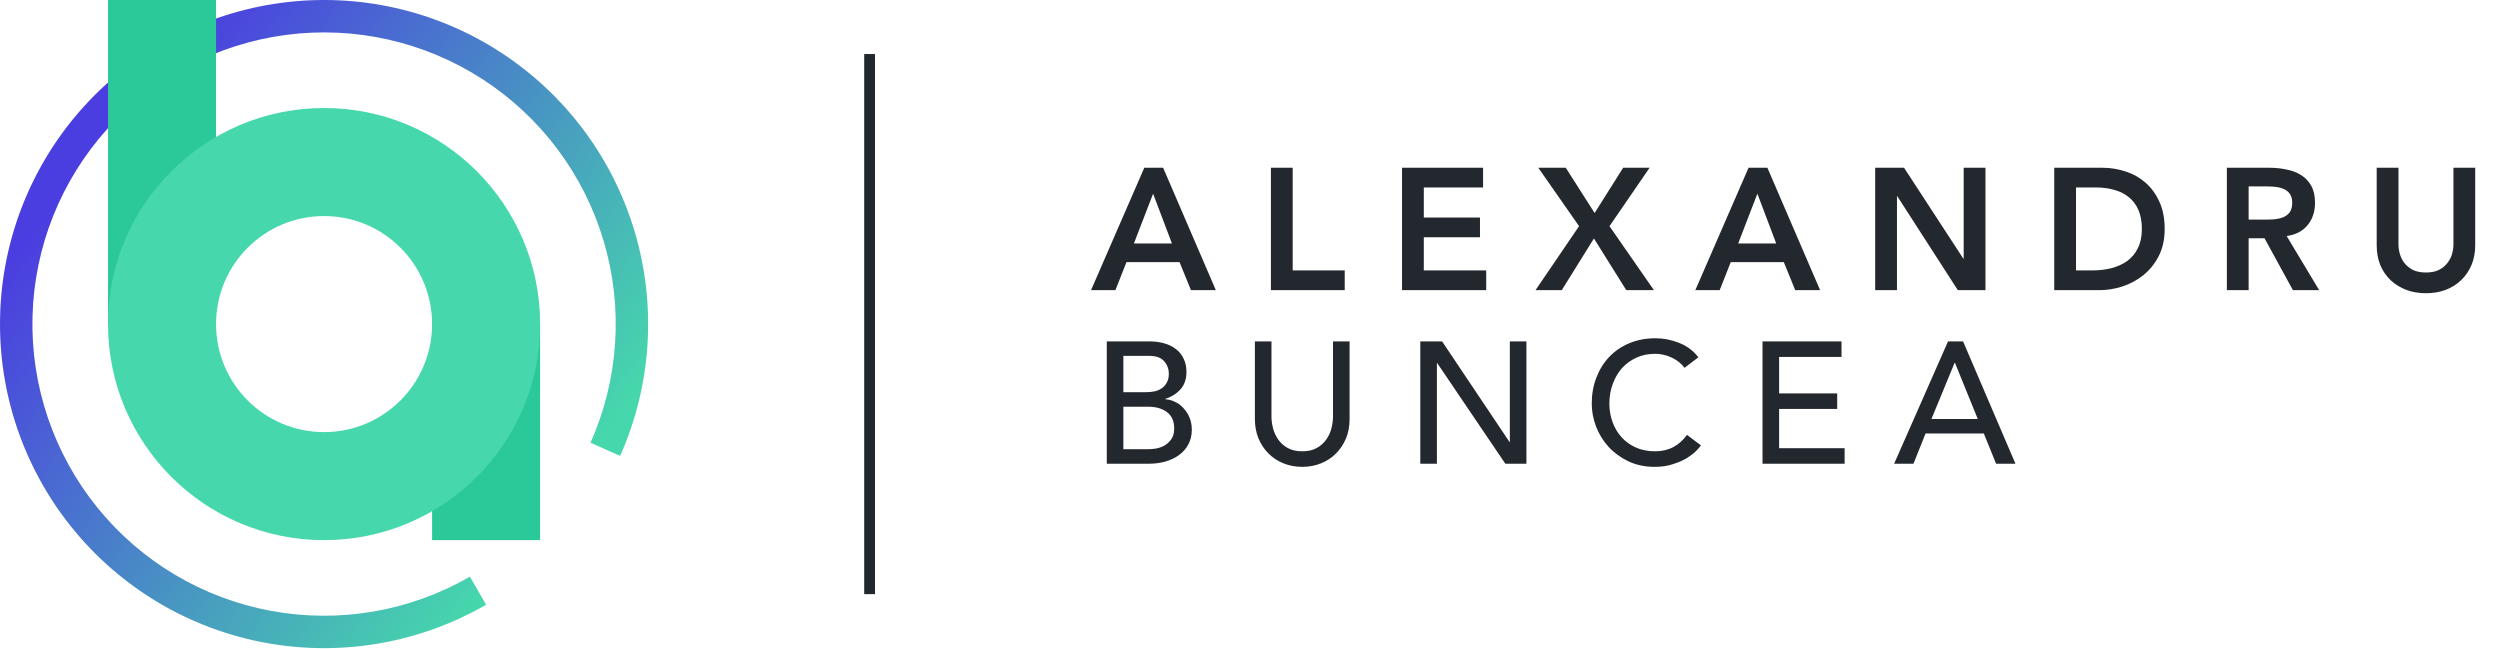
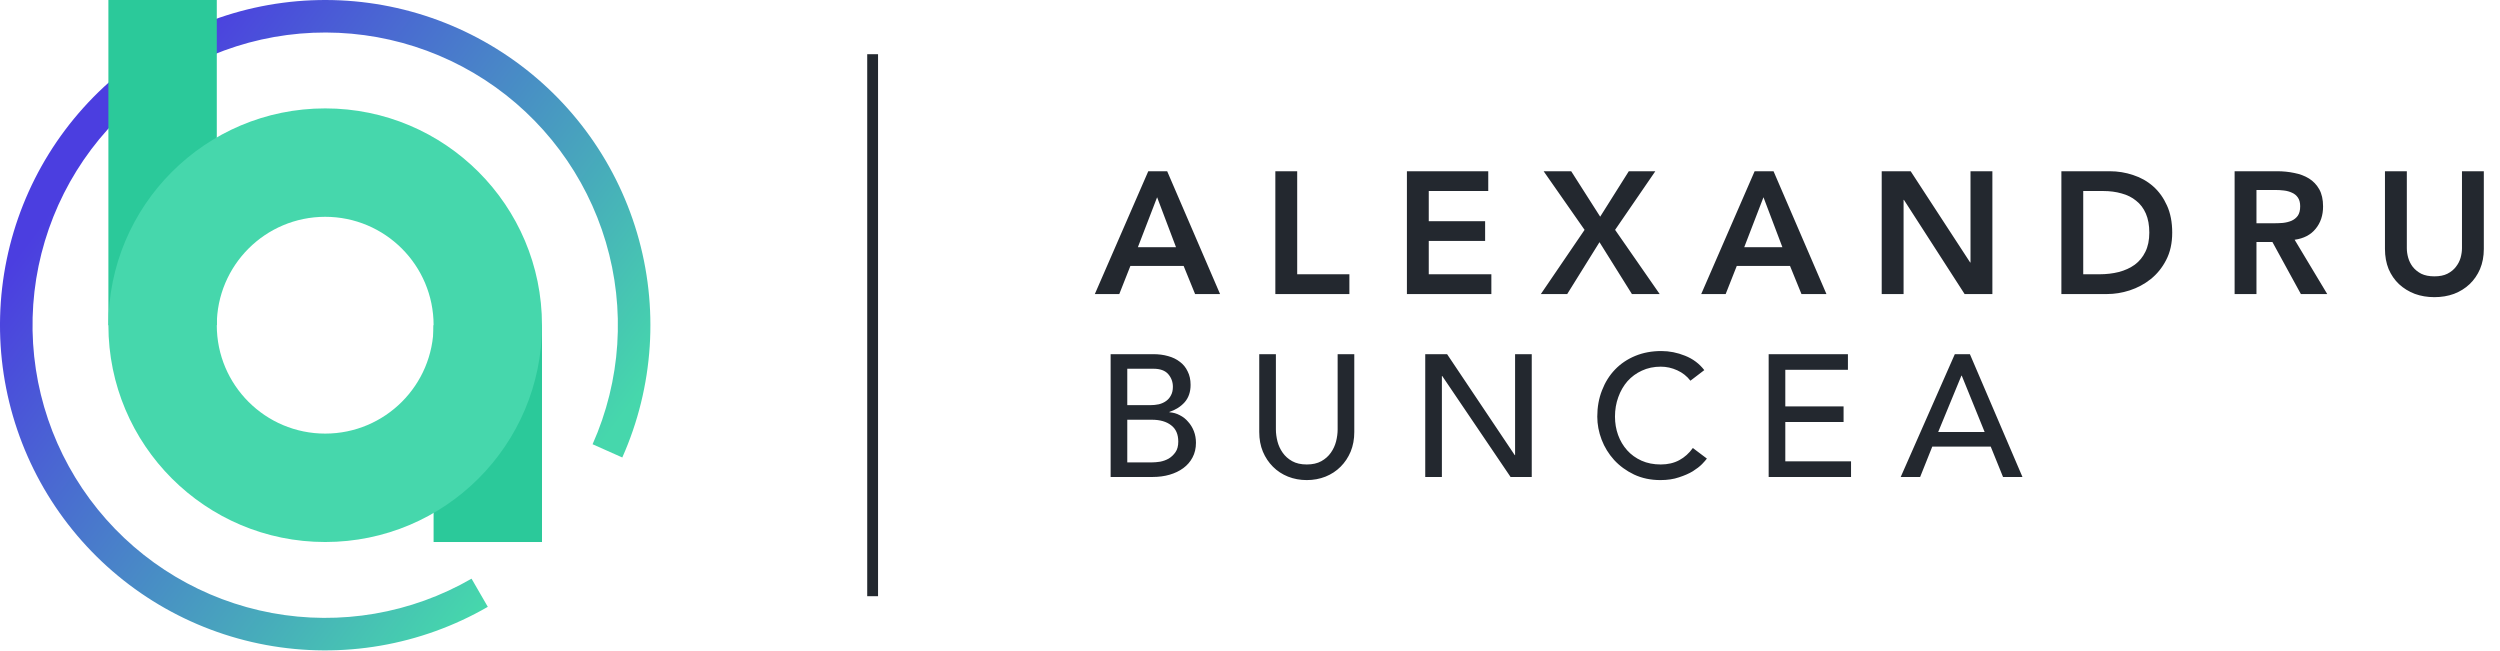
- <svg xmlns="http://www.w3.org/2000/svg" width="216" height="56" viewBox="0 0 216 56" fill="none">
-   <path d="M74.667 4.667H75.6V51.333H74.667V4.667Z" fill="#23282F" />
-   <path d="M98.866 14.494H100.494L105.048 25.067H102.898L101.912 22.648H97.328L96.372 25.067H94.267L98.866 14.494ZM101.255 21.035L99.628 16.734L97.97 21.035H101.255ZM109.807 14.494H111.689V23.364H116.184V25.067H109.807V14.494ZM121.135 14.494H128.139V16.196H123.017V18.795H127.87V20.497H123.017V23.364H128.408V25.067H121.135V14.494ZM136.432 19.541L132.908 14.494H135.282L137.776 18.406L140.24 14.494H142.525L139.06 19.541L142.898 25.067H140.509L137.716 20.602L134.938 25.067H132.669L136.432 19.541ZM151.075 14.494H152.703L157.257 25.067H155.107L154.121 22.648H149.537L148.581 25.067H146.476L151.075 14.494ZM153.464 21.035L151.837 16.734L150.179 21.035H153.464ZM162.016 14.494H164.51L169.632 22.349H169.662V14.494H171.544V25.067H169.154L163.928 16.958H163.898V25.067H162.016V14.494ZM177.486 14.494H181.652C182.349 14.494 183.021 14.603 183.668 14.822C184.315 15.031 184.888 15.355 185.385 15.793C185.883 16.231 186.281 16.784 186.58 17.451C186.879 18.108 187.028 18.884 187.028 19.78C187.028 20.686 186.854 21.473 186.505 22.14C186.167 22.797 185.724 23.344 185.176 23.782C184.639 24.21 184.037 24.534 183.369 24.753C182.712 24.962 182.065 25.067 181.428 25.067H177.486V14.494ZM180.771 23.364C181.358 23.364 181.911 23.299 182.429 23.17C182.956 23.031 183.414 22.822 183.803 22.543C184.191 22.254 184.494 21.886 184.713 21.438C184.942 20.98 185.057 20.427 185.057 19.78C185.057 19.143 184.957 18.596 184.758 18.138C184.559 17.68 184.28 17.311 183.922 17.032C183.574 16.744 183.155 16.535 182.668 16.405C182.19 16.266 181.662 16.196 181.085 16.196H179.367V23.364H180.771ZM192.401 14.494H196.075C196.582 14.494 197.07 14.544 197.538 14.643C198.016 14.733 198.439 14.892 198.807 15.121C199.176 15.35 199.469 15.659 199.688 16.047C199.907 16.435 200.017 16.928 200.017 17.525C200.017 18.292 199.803 18.934 199.375 19.452C198.957 19.969 198.354 20.283 197.568 20.392L200.375 25.067H198.106L195.656 20.587H194.283V25.067H192.401V14.494ZM195.746 18.974C196.015 18.974 196.284 18.964 196.552 18.944C196.821 18.914 197.065 18.854 197.284 18.765C197.513 18.665 197.697 18.521 197.837 18.332C197.976 18.133 198.046 17.859 198.046 17.51C198.046 17.202 197.981 16.953 197.852 16.764C197.722 16.575 197.553 16.435 197.344 16.346C197.135 16.246 196.901 16.181 196.642 16.151C196.393 16.122 196.149 16.107 195.91 16.107H194.283V18.974H195.746ZM213.858 21.184C213.858 21.821 213.749 22.399 213.53 22.916C213.311 23.424 213.012 23.857 212.634 24.215C212.256 24.574 211.808 24.853 211.29 25.052C210.772 25.241 210.21 25.335 209.602 25.335C208.995 25.335 208.433 25.241 207.915 25.052C207.397 24.853 206.944 24.574 206.556 24.215C206.178 23.857 205.879 23.424 205.66 22.916C205.451 22.399 205.346 21.821 205.346 21.184V14.494H207.228V21.124C207.228 21.383 207.268 21.657 207.348 21.946C207.427 22.224 207.557 22.483 207.736 22.722C207.925 22.961 208.169 23.16 208.468 23.32C208.776 23.469 209.154 23.544 209.602 23.544C210.05 23.544 210.424 23.469 210.722 23.32C211.031 23.16 211.275 22.961 211.454 22.722C211.643 22.483 211.778 22.224 211.857 21.946C211.937 21.657 211.977 21.383 211.977 21.124V14.494H213.858V21.184ZM95.626 29.494H99.299C99.757 29.494 100.18 29.549 100.568 29.658C100.967 29.768 101.305 29.932 101.584 30.151C101.873 30.36 102.097 30.634 102.256 30.972C102.425 31.301 102.51 31.689 102.51 32.137C102.51 32.744 102.341 33.242 102.002 33.63C101.664 34.009 101.226 34.288 100.688 34.467V34.496C101.007 34.516 101.305 34.601 101.584 34.75C101.863 34.89 102.102 35.079 102.301 35.318C102.51 35.547 102.674 35.816 102.794 36.124C102.913 36.433 102.973 36.766 102.973 37.125C102.973 37.603 102.873 38.026 102.674 38.394C102.485 38.752 102.221 39.056 101.883 39.305C101.544 39.554 101.151 39.743 100.703 39.873C100.255 40.002 99.772 40.067 99.254 40.067H95.626V29.494ZM97.059 33.884H99.015C99.284 33.884 99.538 33.859 99.777 33.81C100.016 33.75 100.225 33.655 100.404 33.526C100.583 33.396 100.723 33.232 100.822 33.033C100.932 32.834 100.987 32.59 100.987 32.301C100.987 31.883 100.852 31.52 100.583 31.211C100.315 30.903 99.891 30.748 99.314 30.748H97.059V33.884ZM97.059 38.812H99.165C99.384 38.812 99.623 38.792 99.882 38.752C100.15 38.703 100.399 38.613 100.628 38.484C100.857 38.344 101.051 38.16 101.211 37.931C101.37 37.702 101.45 37.399 101.45 37.02C101.45 36.393 101.245 35.925 100.837 35.617C100.429 35.298 99.877 35.139 99.18 35.139H97.059V38.812ZM109.855 29.494V35.975C109.855 36.303 109.9 36.647 109.99 37.005C110.079 37.354 110.229 37.677 110.438 37.976C110.647 38.275 110.92 38.519 111.259 38.708C111.597 38.897 112.016 38.992 112.513 38.992C113.011 38.992 113.429 38.897 113.768 38.708C114.106 38.519 114.38 38.275 114.589 37.976C114.798 37.677 114.948 37.354 115.037 37.005C115.127 36.647 115.172 36.303 115.172 35.975V29.494H116.605V36.199C116.605 36.816 116.501 37.379 116.292 37.886C116.082 38.384 115.794 38.817 115.425 39.186C115.057 39.554 114.624 39.838 114.126 40.037C113.628 40.236 113.091 40.336 112.513 40.336C111.936 40.336 111.398 40.236 110.901 40.037C110.403 39.838 109.97 39.554 109.601 39.186C109.233 38.817 108.944 38.384 108.735 37.886C108.526 37.379 108.422 36.816 108.422 36.199V29.494H109.855ZM122.714 29.494H124.596L130.42 38.185H130.45V29.494H131.883V40.067H130.062L124.178 31.375H124.148V40.067H122.714V29.494ZM145.546 31.779C145.247 31.39 144.869 31.092 144.411 30.883C143.953 30.674 143.48 30.569 142.992 30.569C142.395 30.569 141.852 30.683 141.365 30.913C140.887 31.131 140.474 31.435 140.125 31.823C139.787 32.212 139.523 32.67 139.334 33.197C139.144 33.715 139.05 34.273 139.05 34.87C139.05 35.427 139.14 35.955 139.319 36.453C139.498 36.951 139.757 37.389 140.095 37.767C140.434 38.145 140.847 38.444 141.335 38.663C141.823 38.882 142.375 38.992 142.992 38.992C143.6 38.992 144.132 38.867 144.59 38.618C145.048 38.369 145.436 38.021 145.755 37.573L146.965 38.484C146.885 38.593 146.746 38.752 146.546 38.962C146.347 39.161 146.084 39.365 145.755 39.574C145.426 39.773 145.028 39.947 144.56 40.096C144.102 40.256 143.57 40.336 142.962 40.336C142.126 40.336 141.37 40.176 140.693 39.858C140.026 39.539 139.453 39.121 138.975 38.603C138.507 38.086 138.149 37.503 137.9 36.856C137.651 36.199 137.527 35.537 137.527 34.87C137.527 34.053 137.661 33.302 137.93 32.615C138.199 31.918 138.572 31.321 139.05 30.823C139.538 30.315 140.12 29.922 140.797 29.643C141.474 29.364 142.221 29.225 143.037 29.225C143.734 29.225 144.416 29.359 145.083 29.628C145.76 29.897 146.312 30.31 146.741 30.868L145.546 31.779ZM152.282 29.494H159.107V30.838H153.716V33.989H158.734V35.333H153.716V38.723H159.376V40.067H152.282V29.494ZM168.311 29.494H169.61L174.135 40.067H172.462L171.402 37.453H166.369L165.324 40.067H163.652L168.311 29.494ZM170.879 36.199L168.908 31.346H168.878L166.877 36.199H170.879Z" fill="#23282F" />
-   <path d="M42 52.249C36.226 55.582 29.453 56.746 22.897 55.531C16.342 54.316 10.435 50.802 6.24 45.621C2.044 40.44 -0.165 33.932 0.01 27.267C0.184 20.602 2.731 14.219 7.192 9.264C11.653 4.31 17.735 1.11 24.345 0.24C30.955 -0.631 37.659 0.886 43.25 4.517C48.841 8.148 52.953 13.655 54.847 20.048C56.74 26.44 56.291 33.298 53.579 39.389L51.021 38.25C53.462 32.768 53.866 26.596 52.162 20.843C50.458 15.09 46.757 10.133 41.725 6.865C36.693 3.598 30.66 2.232 24.711 3.016C18.762 3.799 13.288 6.679 9.273 11.138C5.258 15.597 2.966 21.342 2.809 27.34C2.652 33.339 4.64 39.196 8.416 43.859C12.192 48.522 17.508 51.685 23.408 52.778C29.307 53.871 35.404 52.824 40.6 49.824L42 52.249Z" fill="url(#paint0_linear)" />
-   <rect x="9.333" width="9.333" height="28" fill="#2BC99A" />
-   <rect x="37.333" y="28" width="9.333" height="18.667" fill="#2BC99A" />
-   <path d="M46.666 28C46.666 38.309 38.309 46.667 28 46.667C17.69 46.667 9.333 38.309 9.333 28C9.333 17.691 17.69 9.333 28 9.333C38.309 9.333 46.666 17.691 46.666 28ZM18.666 28C18.666 33.155 22.845 37.333 28 37.333C33.154 37.333 37.333 33.155 37.333 28C37.333 22.845 33.154 18.667 28 18.667C22.845 18.667 18.666 22.845 18.666 28Z" fill="#46D7AC" />
+ <svg xmlns="http://www.w3.org/2000/svg" width="123" height="32" viewBox="0 0 123 32" fill="none">
+   <path d="M42.667 2.667H43.2V29.333H42.667V2.667Z" fill="#23282F" />
+   <path d="M56.495 8.425H57.425L60.027 14.467H58.798L58.235 13.084H55.615L55.069 14.467H53.866L56.495 8.425ZM57.86 12.163L56.93 9.705L55.983 12.163H57.86ZM62.747 8.425H63.822V13.494H66.39V14.467H62.747V8.425ZM69.22 8.425H73.222V9.398H70.295V10.883H73.068V11.855H70.295V13.494H73.375V14.467H69.22V8.425ZM77.961 11.309L75.947 8.425H77.303L78.729 10.661L80.137 8.425H81.442L79.463 11.309L81.656 14.467H80.29L78.695 11.915L77.107 14.467H75.81L77.961 11.309ZM86.328 8.425H87.258L89.861 14.467H88.632L88.069 13.084H85.449L84.903 14.467H83.7L86.328 8.425ZM87.694 12.163L86.763 9.705L85.816 12.163H87.694ZM92.58 8.425H94.005L96.932 12.914H96.949V8.425H98.025V14.467H96.659L93.673 9.833H93.656V14.467H92.58V8.425ZM101.42 8.425H103.801C104.199 8.425 104.583 8.488 104.953 8.613C105.323 8.732 105.65 8.917 105.934 9.167C106.219 9.418 106.446 9.734 106.617 10.115C106.787 10.49 106.873 10.934 106.873 11.446C106.873 11.964 106.773 12.413 106.574 12.794C106.381 13.17 106.128 13.482 105.815 13.733C105.507 13.977 105.163 14.162 104.782 14.287C104.407 14.407 104.037 14.467 103.673 14.467H101.42V8.425ZM103.297 13.494C103.633 13.494 103.949 13.457 104.245 13.383C104.546 13.303 104.808 13.184 105.03 13.024C105.251 12.86 105.425 12.649 105.55 12.393C105.681 12.131 105.746 11.816 105.746 11.446C105.746 11.082 105.69 10.769 105.576 10.507C105.462 10.245 105.303 10.035 105.098 9.876C104.899 9.711 104.66 9.591 104.381 9.517C104.108 9.438 103.807 9.398 103.477 9.398H102.495V13.494H103.297ZM109.943 8.425H112.042C112.332 8.425 112.611 8.454 112.878 8.51C113.152 8.562 113.393 8.653 113.604 8.783C113.814 8.914 113.982 9.091 114.107 9.313C114.232 9.534 114.295 9.816 114.295 10.157C114.295 10.595 114.173 10.962 113.928 11.258C113.689 11.554 113.345 11.733 112.896 11.796L114.5 14.467H113.203L111.803 11.907H111.018V14.467H109.943V8.425ZM111.854 10.985C112.008 10.985 112.162 10.979 112.315 10.968C112.469 10.951 112.608 10.917 112.733 10.866C112.864 10.809 112.97 10.726 113.049 10.618C113.129 10.504 113.169 10.348 113.169 10.149C113.169 9.972 113.132 9.83 113.058 9.722C112.984 9.614 112.887 9.534 112.768 9.483C112.648 9.426 112.514 9.389 112.366 9.372C112.224 9.355 112.085 9.347 111.948 9.347H111.018V10.985H111.854ZM122.204 12.248C122.204 12.612 122.142 12.942 122.017 13.238C121.892 13.528 121.721 13.775 121.505 13.98C121.289 14.185 121.033 14.344 120.737 14.458C120.441 14.566 120.119 14.62 119.772 14.62C119.425 14.62 119.104 14.566 118.808 14.458C118.512 14.344 118.253 14.185 118.032 13.98C117.815 13.775 117.645 13.528 117.52 13.238C117.4 12.942 117.34 12.612 117.34 12.248V8.425H118.416V12.214C118.416 12.362 118.438 12.518 118.484 12.683C118.529 12.842 118.603 12.99 118.706 13.127C118.814 13.264 118.953 13.377 119.124 13.468C119.3 13.554 119.516 13.596 119.772 13.596C120.028 13.596 120.242 13.554 120.412 13.468C120.589 13.377 120.728 13.264 120.831 13.127C120.939 12.99 121.015 12.842 121.061 12.683C121.106 12.518 121.129 12.362 121.129 12.214V8.425H122.204V12.248ZM54.643 17.425H56.742C57.004 17.425 57.245 17.456 57.467 17.519C57.695 17.581 57.888 17.675 58.047 17.8C58.212 17.92 58.34 18.076 58.431 18.27C58.528 18.458 58.577 18.68 58.577 18.936C58.577 19.282 58.48 19.567 58.286 19.789C58.093 20.005 57.843 20.164 57.535 20.267V20.284C57.718 20.295 57.888 20.343 58.047 20.429C58.207 20.509 58.343 20.616 58.457 20.753C58.577 20.884 58.67 21.038 58.739 21.214C58.807 21.39 58.841 21.581 58.841 21.786C58.841 22.059 58.784 22.3 58.67 22.511C58.562 22.716 58.412 22.889 58.218 23.032C58.025 23.174 57.8 23.282 57.544 23.356C57.288 23.43 57.012 23.467 56.716 23.467H54.643V17.425ZM55.462 19.934H56.58C56.733 19.934 56.879 19.92 57.015 19.891C57.151 19.857 57.271 19.803 57.373 19.729C57.476 19.655 57.556 19.561 57.612 19.448C57.675 19.334 57.706 19.194 57.706 19.029C57.706 18.79 57.629 18.583 57.476 18.406C57.322 18.23 57.08 18.142 56.751 18.142H55.462V19.934ZM55.462 22.75H56.665C56.79 22.75 56.927 22.738 57.075 22.716C57.228 22.687 57.371 22.636 57.501 22.562C57.632 22.483 57.743 22.377 57.834 22.246C57.925 22.116 57.971 21.942 57.971 21.726C57.971 21.367 57.854 21.1 57.621 20.924C57.388 20.742 57.072 20.651 56.674 20.651H55.462V22.75ZM62.774 17.425V21.128C62.774 21.316 62.8 21.512 62.851 21.717C62.902 21.916 62.987 22.101 63.107 22.272C63.226 22.443 63.383 22.582 63.576 22.69C63.77 22.798 64.008 22.852 64.293 22.852C64.577 22.852 64.816 22.798 65.01 22.69C65.203 22.582 65.36 22.443 65.479 22.272C65.599 22.101 65.684 21.916 65.735 21.717C65.786 21.512 65.812 21.316 65.812 21.128V17.425H66.631V21.256C66.631 21.609 66.571 21.931 66.452 22.221C66.332 22.505 66.167 22.753 65.957 22.963C65.746 23.174 65.499 23.336 65.215 23.45C64.93 23.563 64.623 23.62 64.293 23.62C63.963 23.62 63.656 23.563 63.371 23.45C63.087 23.336 62.839 23.174 62.629 22.963C62.419 22.753 62.254 22.505 62.134 22.221C62.014 21.931 61.955 21.609 61.955 21.256V17.425H62.774ZM70.122 17.425H71.197L74.525 22.392H74.542V17.425H75.362V23.467H74.32L70.958 18.5H70.941V23.467H70.122V17.425ZM83.169 18.731C82.998 18.509 82.782 18.338 82.52 18.219C82.258 18.099 81.988 18.04 81.71 18.04C81.368 18.04 81.058 18.105 80.779 18.236C80.506 18.361 80.27 18.534 80.071 18.756C79.878 18.978 79.727 19.24 79.619 19.541C79.511 19.837 79.457 20.156 79.457 20.497C79.457 20.816 79.508 21.117 79.61 21.402C79.713 21.686 79.861 21.936 80.054 22.152C80.247 22.369 80.484 22.539 80.762 22.665C81.041 22.79 81.357 22.852 81.71 22.852C82.056 22.852 82.361 22.781 82.623 22.639C82.884 22.497 83.106 22.298 83.288 22.042L83.979 22.562C83.934 22.625 83.854 22.716 83.74 22.835C83.627 22.949 83.476 23.066 83.288 23.185C83.1 23.299 82.873 23.398 82.606 23.484C82.344 23.575 82.039 23.62 81.692 23.62C81.215 23.62 80.782 23.529 80.395 23.347C80.014 23.165 79.687 22.926 79.414 22.63C79.147 22.335 78.942 22.002 78.8 21.632C78.657 21.256 78.586 20.878 78.586 20.497C78.586 20.031 78.663 19.601 78.817 19.209C78.97 18.81 79.184 18.469 79.457 18.184C79.735 17.894 80.068 17.67 80.455 17.51C80.842 17.351 81.269 17.271 81.735 17.271C82.133 17.271 82.523 17.348 82.904 17.502C83.291 17.655 83.607 17.892 83.851 18.21L83.169 18.731ZM87.018 17.425H90.918V18.193H87.837V19.994H90.704V20.762H87.837V22.699H91.071V23.467H87.018V17.425ZM96.177 17.425H96.919L99.505 23.467H98.549L97.944 21.973H95.068L94.471 23.467H93.515L96.177 17.425ZM97.645 21.256L96.519 18.483H96.501L95.358 21.256H97.645Z" fill="#23282F" />
+   <path d="M24 29.856C20.701 31.761 16.83 32.426 13.084 31.732C9.338 31.038 5.963 29.03 3.566 26.069C1.168 23.108 -0.094 19.39 0.005 15.581C0.105 11.773 1.561 8.125 4.11 5.294C6.659 2.463 10.134 0.634 13.912 0.137C17.689 -0.36 21.519 0.506 24.714 2.581C27.909 4.656 30.259 7.803 31.341 11.456C32.423 15.108 32.166 19.027 30.617 22.508L29.155 21.857C30.55 18.725 30.781 15.198 29.807 11.91C28.833 8.623 26.718 5.791 23.843 3.923C20.967 2.056 17.52 1.276 14.12 1.723C10.721 2.171 7.593 3.817 5.299 6.365C3.004 8.913 1.695 12.195 1.605 15.623C1.515 19.051 2.651 22.398 4.809 25.062C6.967 27.727 10.005 29.534 13.376 30.159C16.747 30.784 20.231 30.185 23.2 28.471L24 29.856Z" fill="url(#paint0_linear)" />
+   <rect x="5.333" width="5.333" height="16" fill="#2BC99A" />
+   <rect x="21.333" y="16" width="5.333" height="10.667" fill="#2BC99A" />
+   <path d="M26.666 16C26.666 21.891 21.891 26.667 16 26.667C10.109 26.667 5.333 21.891 5.333 16C5.333 10.109 10.109 5.333 16 5.333C21.891 5.333 26.666 10.109 26.666 16ZM10.666 16C10.666 18.946 13.054 21.333 16 21.333C18.945 21.333 21.333 18.946 21.333 16C21.333 13.055 18.945 10.667 16 10.667C13.054 10.667 10.666 13.055 10.666 16Z" fill="#46D7AC" />
  <defs>
-     <linearGradient id="paint0_linear" x1="8.75" y1="12.25" x2="49" y2="42" gradientUnits="userSpaceOnUse">
+     <linearGradient id="paint0_linear" x1="5" y1="7" x2="28" y2="24" gradientUnits="userSpaceOnUse">
      <stop stop-color="#4B3EE0" />
      <stop offset="1" stop-color="#46D7AC" />
    </linearGradient>
  </defs>
</svg>
